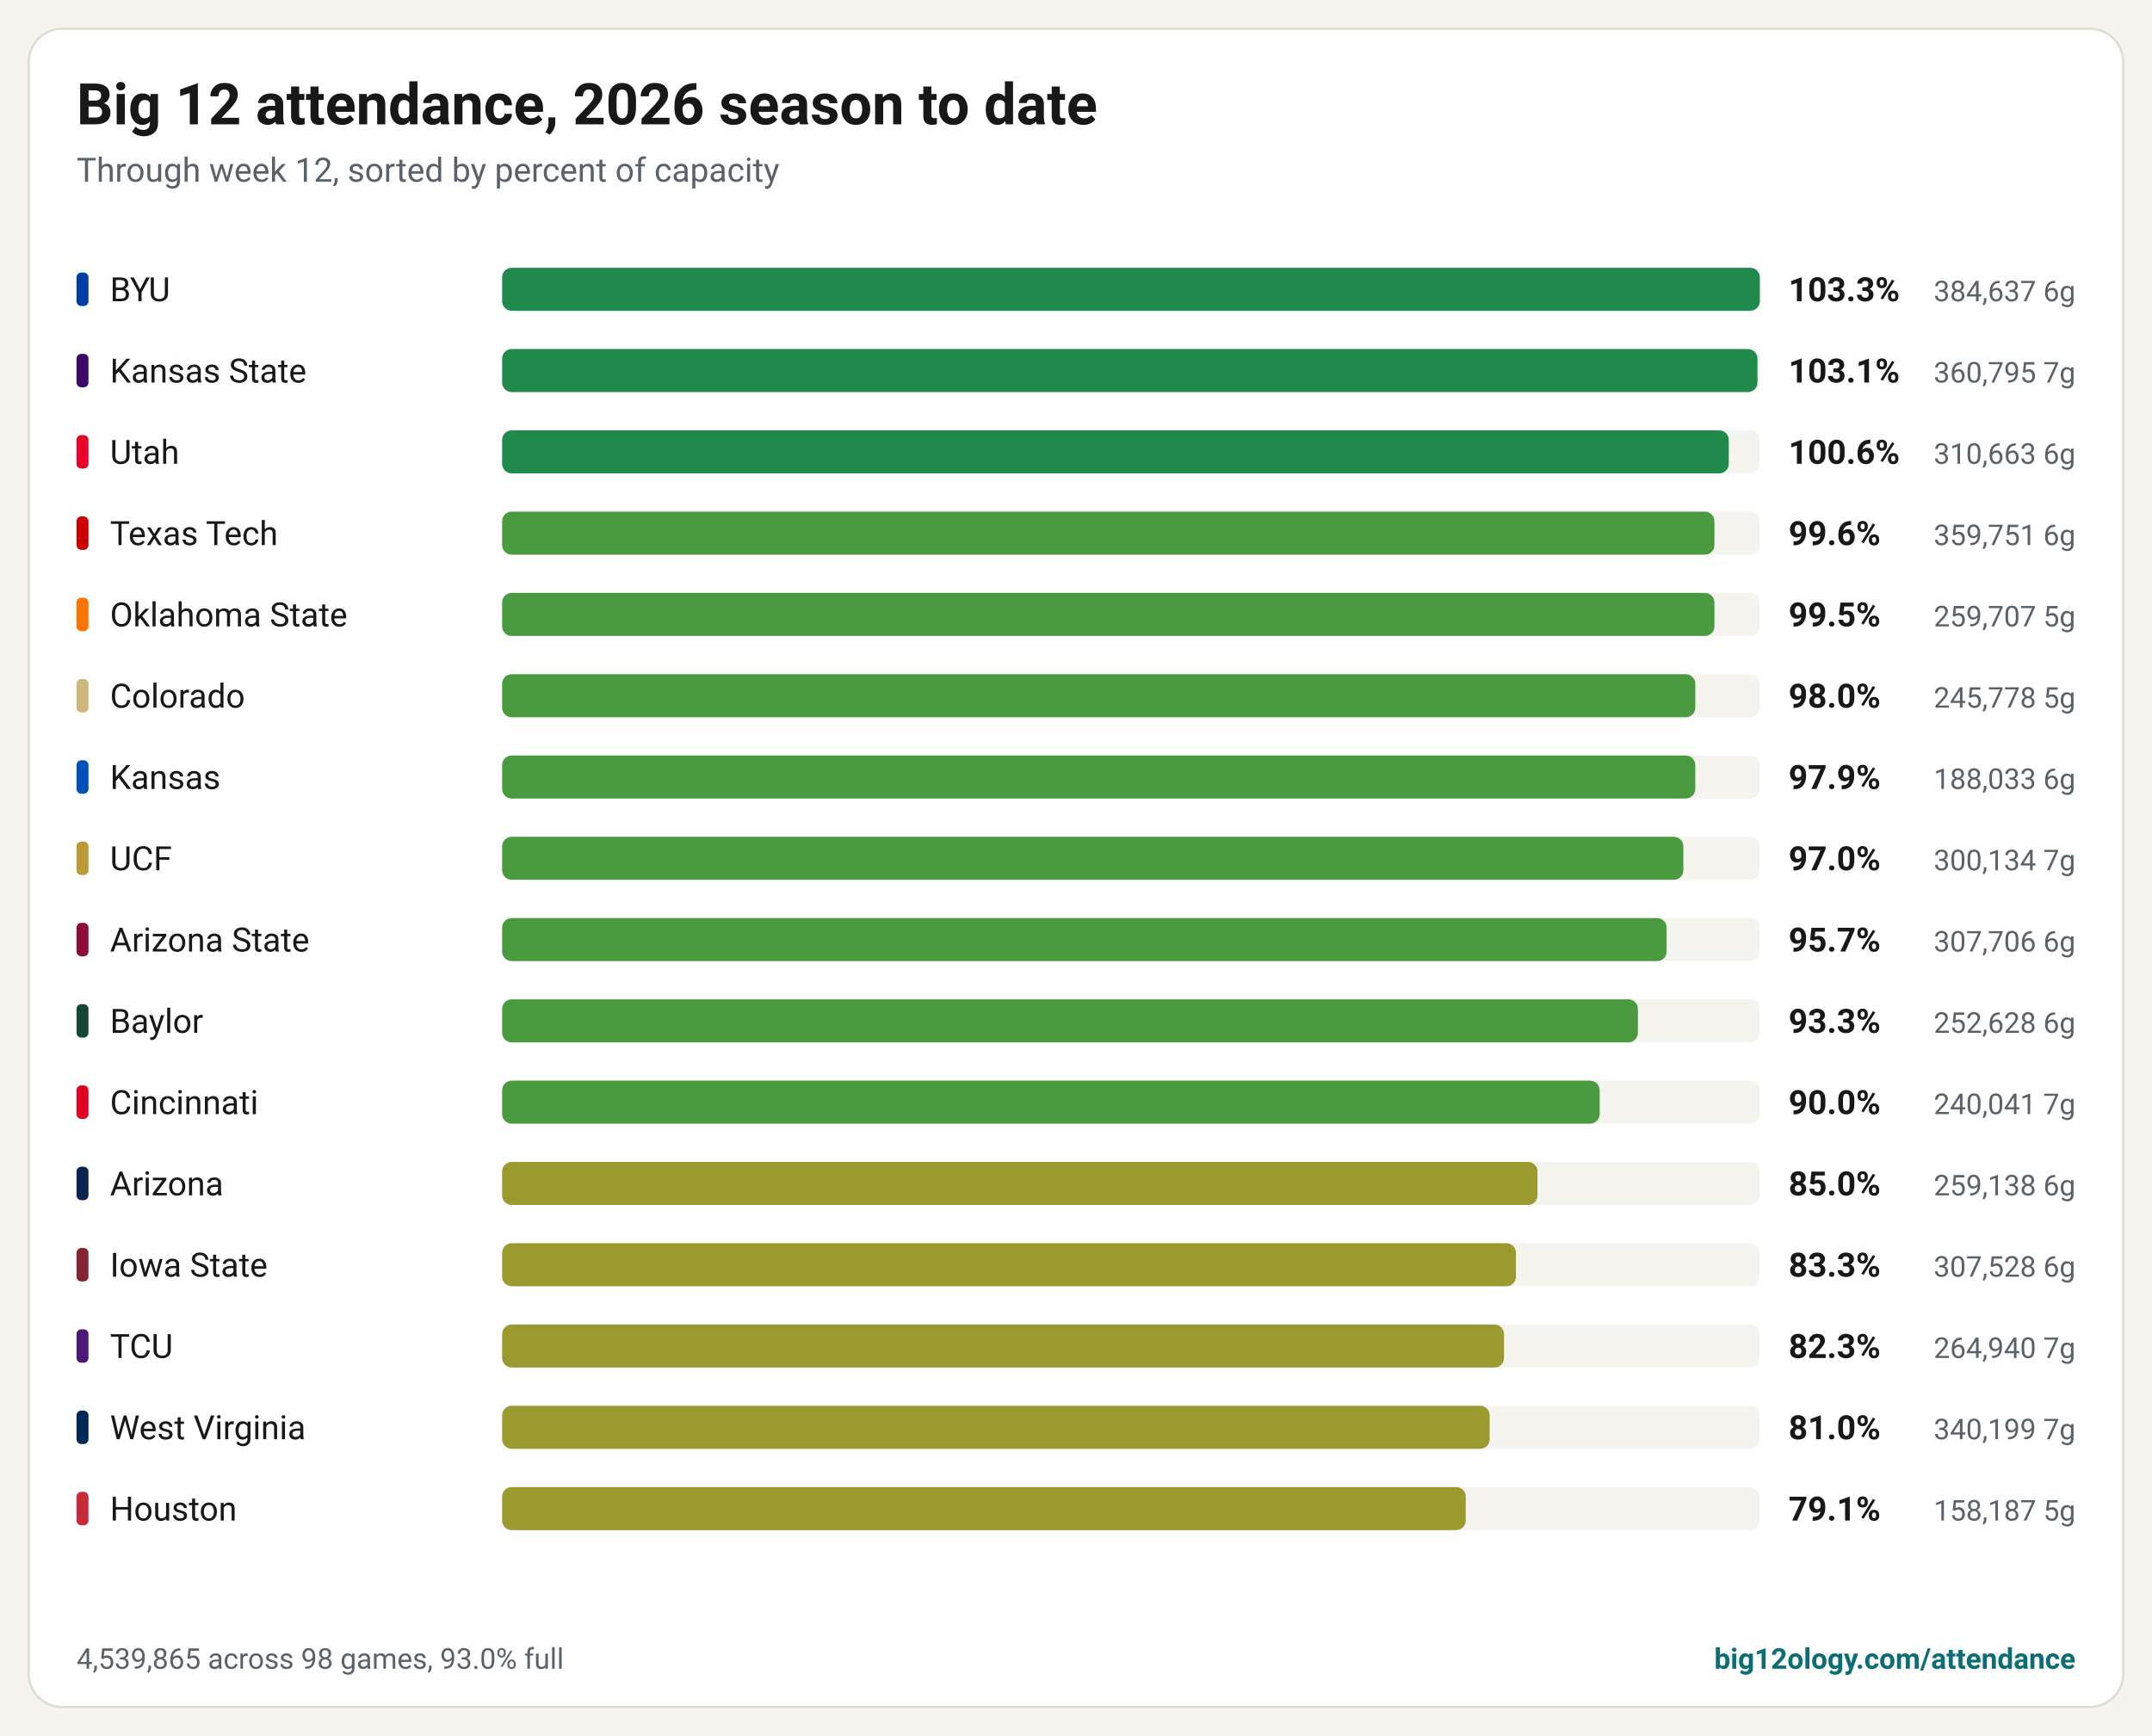
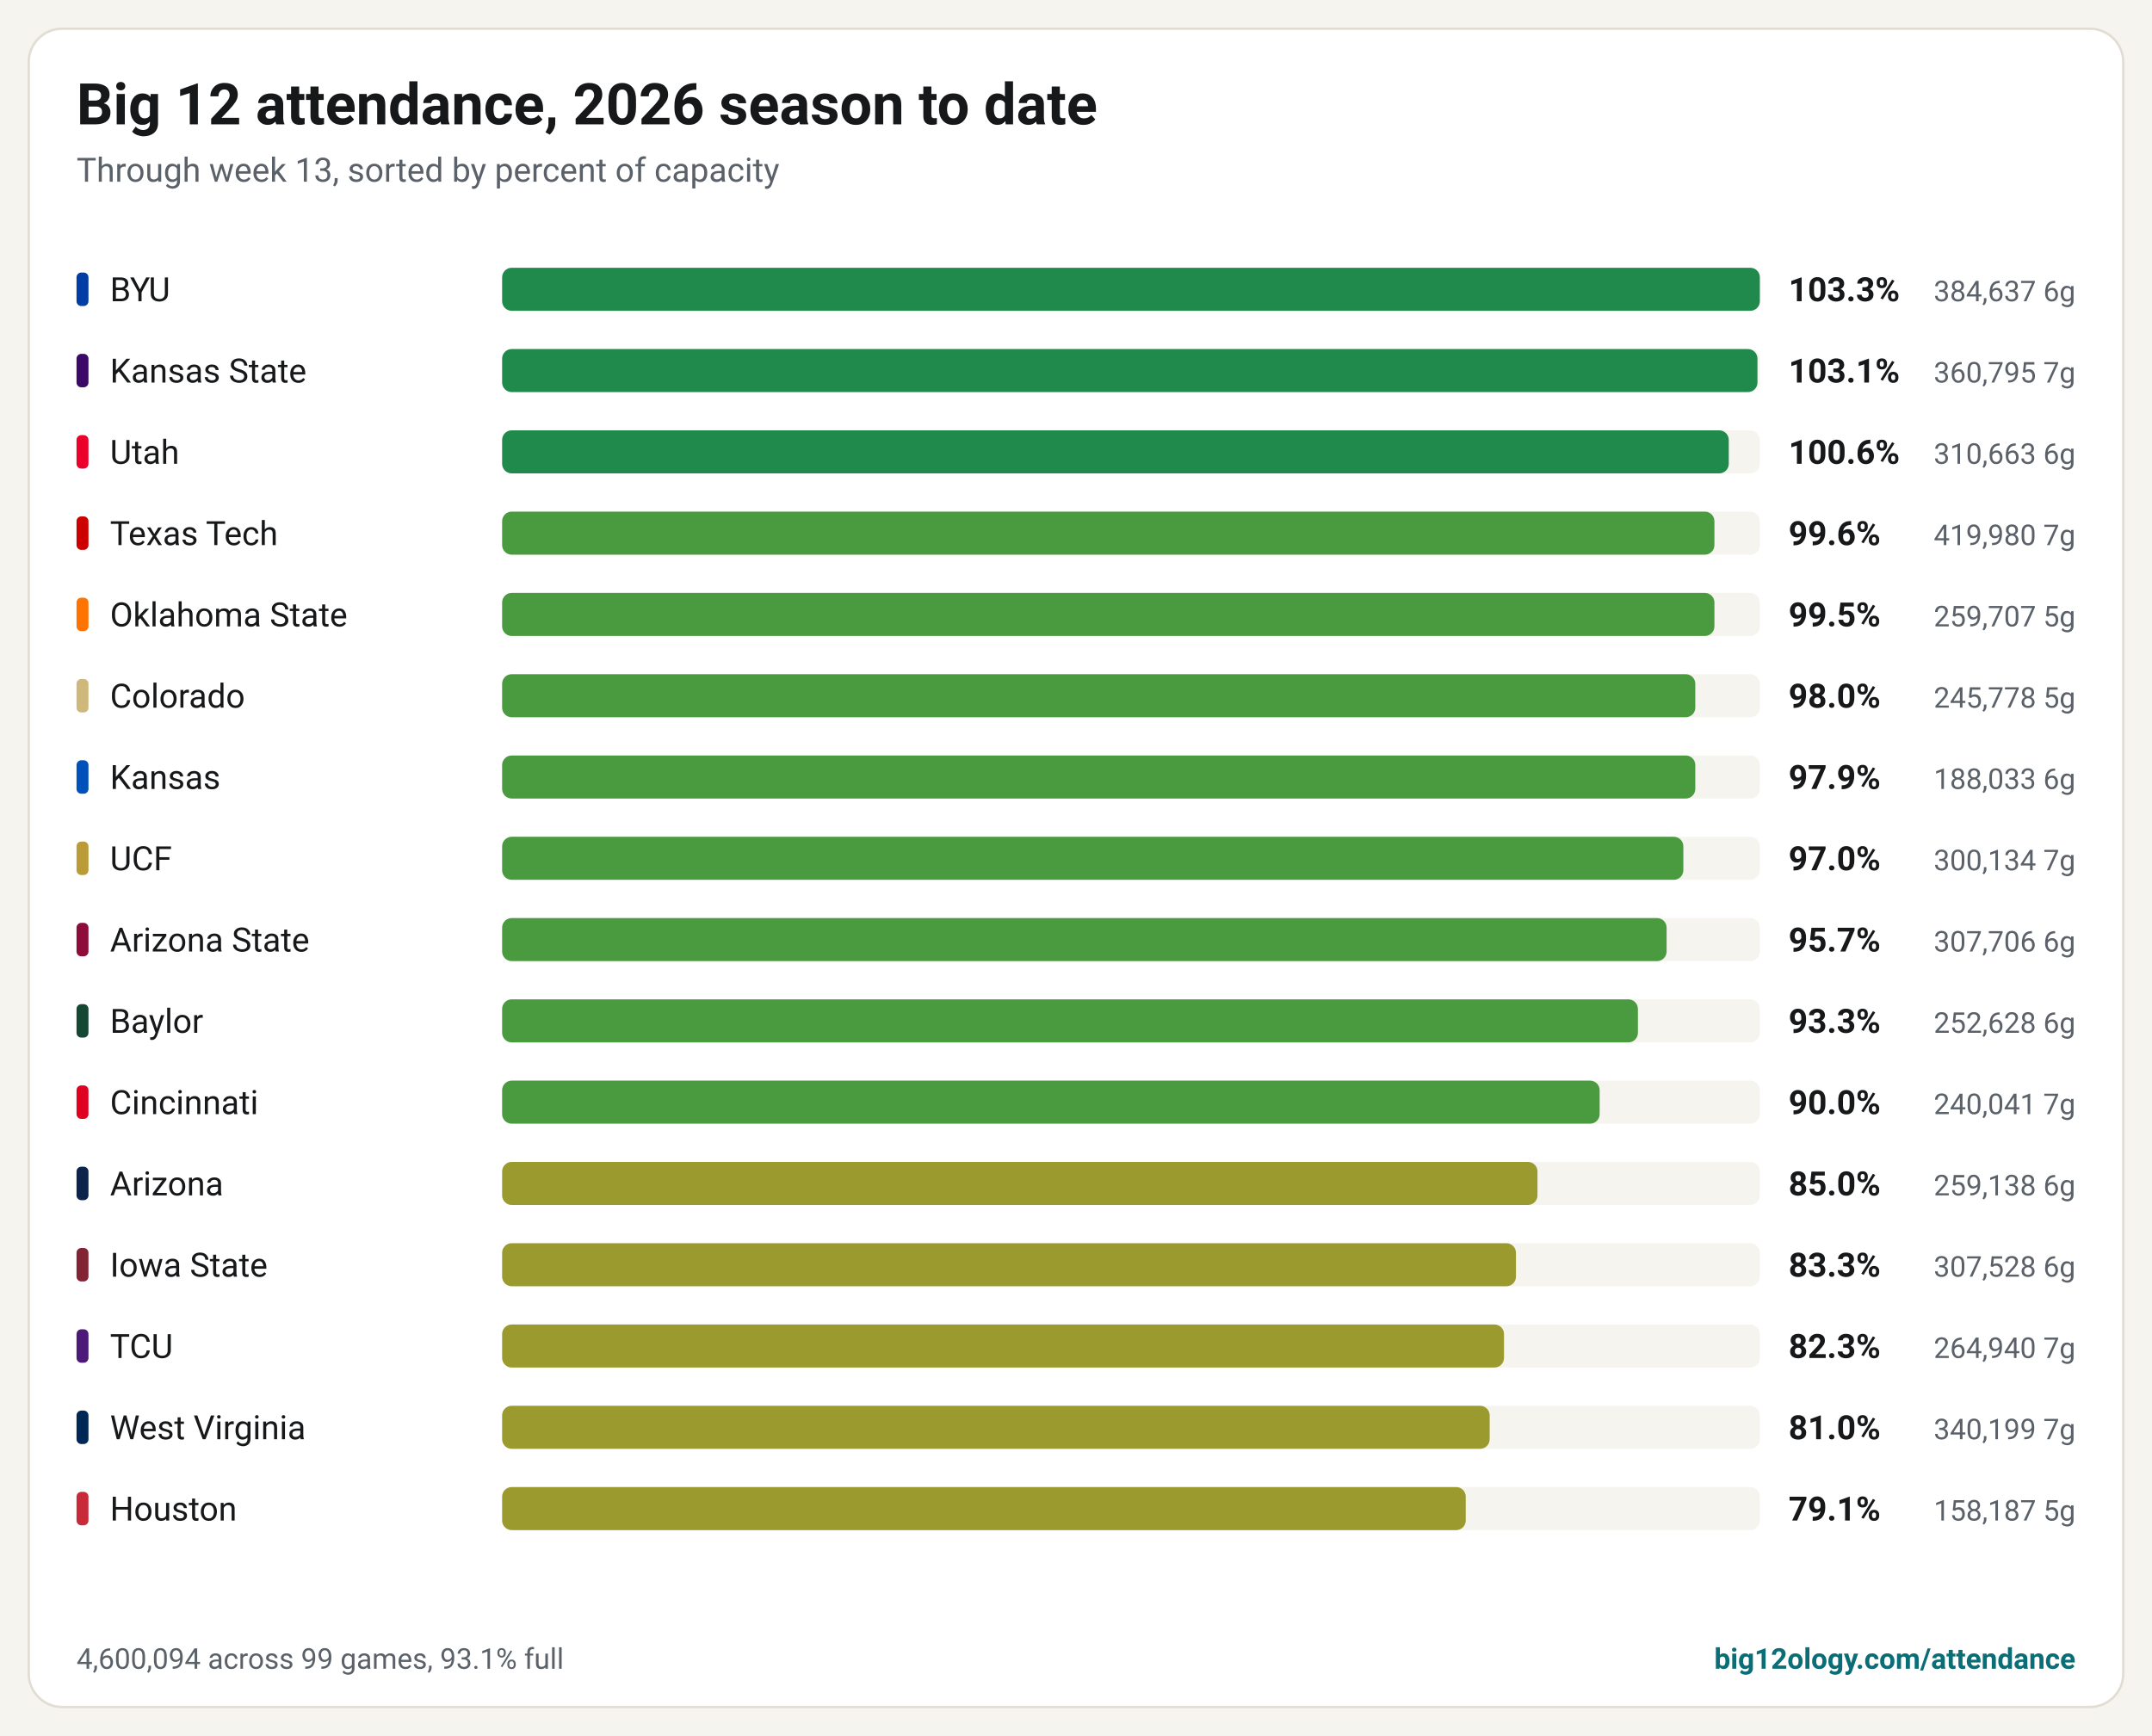
- <svg xmlns="http://www.w3.org/2000/svg" width="900" height="726" viewBox="0 0 900 726" role="img" aria-label="Big 12 attendance, 2026 season to date. Through week 12, sorted by percent of capacity">
+ <svg xmlns="http://www.w3.org/2000/svg" width="900" height="726" viewBox="0 0 900 726" role="img" aria-label="Big 12 attendance, 2026 season to date. Through week 13, sorted by percent of capacity">
  <rect width="900" height="726" fill="#f6f4ef" />
  <rect x="12" y="12" width="876" height="702" rx="14" fill="#ffffff" stroke="#e2ddd3" />
  <text x="32" y="52" font-family="-apple-system, BlinkMacSystemFont, 'Segoe UI', Roboto, Helvetica, Arial, sans-serif" font-size="24" font-weight="700" fill="#16181A">Big 12 attendance, 2026 season to date</text>
-   <text x="32" y="76" font-family="-apple-system, BlinkMacSystemFont, 'Segoe UI', Roboto, Helvetica, Arial, sans-serif" font-size="14" fill="#5b6169">Through week 12, sorted by percent of capacity</text>
+   <text x="32" y="76" font-family="-apple-system, BlinkMacSystemFont, 'Segoe UI', Roboto, Helvetica, Arial, sans-serif" font-size="14" fill="#5b6169">Through week 13, sorted by percent of capacity</text>
  <rect x="32" y="114" width="5" height="14" rx="2" fill="#003da5" />
  <text x="46" y="126" font-family="-apple-system, BlinkMacSystemFont, 'Segoe UI', Roboto, Helvetica, Arial, sans-serif" font-size="14" fill="#16181A">BYU</text>
  <rect x="210" y="112" width="526" height="18" rx="4" fill="#f6f4ef" />
  <rect x="210" y="112" width="526" height="18" rx="4" fill="#1f8a4c" />
  <text x="748" y="126" font-family="-apple-system, BlinkMacSystemFont, 'Segoe UI', Roboto, Helvetica, Arial, sans-serif" font-size="14" font-weight="700" fill="#16181A">103.3%</text>
  <text x="868" y="126" font-family="-apple-system, BlinkMacSystemFont, 'Segoe UI', Roboto, Helvetica, Arial, sans-serif" font-size="12" fill="#5b6169" text-anchor="end">384,637 6g</text>
  <rect x="32" y="148" width="5" height="14" rx="2" fill="#3c0969" />
  <text x="46" y="160" font-family="-apple-system, BlinkMacSystemFont, 'Segoe UI', Roboto, Helvetica, Arial, sans-serif" font-size="14" fill="#16181A">Kansas State</text>
  <rect x="210" y="146" width="526" height="18" rx="4" fill="#f6f4ef" />
  <rect x="210" y="146" width="525" height="18" rx="4" fill="#1f8a4c" />
  <text x="748" y="160" font-family="-apple-system, BlinkMacSystemFont, 'Segoe UI', Roboto, Helvetica, Arial, sans-serif" font-size="14" font-weight="700" fill="#16181A">103.1%</text>
  <text x="868" y="160" font-family="-apple-system, BlinkMacSystemFont, 'Segoe UI', Roboto, Helvetica, Arial, sans-serif" font-size="12" fill="#5b6169" text-anchor="end">360,795 7g</text>
  <rect x="32" y="182" width="5" height="14" rx="2" fill="#ea002a" />
  <text x="46" y="194" font-family="-apple-system, BlinkMacSystemFont, 'Segoe UI', Roboto, Helvetica, Arial, sans-serif" font-size="14" fill="#16181A">Utah</text>
  <rect x="210" y="180" width="526" height="18" rx="4" fill="#f6f4ef" />
  <rect x="210" y="180" width="513" height="18" rx="4" fill="#1f8a4c" />
  <text x="748" y="194" font-family="-apple-system, BlinkMacSystemFont, 'Segoe UI', Roboto, Helvetica, Arial, sans-serif" font-size="14" font-weight="700" fill="#16181A">100.6%</text>
  <text x="868" y="194" font-family="-apple-system, BlinkMacSystemFont, 'Segoe UI', Roboto, Helvetica, Arial, sans-serif" font-size="12" fill="#5b6169" text-anchor="end">310,663 6g</text>
  <rect x="32" y="216" width="5" height="14" rx="2" fill="#cc0000" />
  <text x="46" y="228" font-family="-apple-system, BlinkMacSystemFont, 'Segoe UI', Roboto, Helvetica, Arial, sans-serif" font-size="14" fill="#16181A">Texas Tech</text>
  <rect x="210" y="214" width="526" height="18" rx="4" fill="#f6f4ef" />
  <rect x="210" y="214" width="507" height="18" rx="4" fill="#4a9a3f" />
  <text x="748" y="228" font-family="-apple-system, BlinkMacSystemFont, 'Segoe UI', Roboto, Helvetica, Arial, sans-serif" font-size="14" font-weight="700" fill="#16181A">99.6%</text>
-   <text x="868" y="228" font-family="-apple-system, BlinkMacSystemFont, 'Segoe UI', Roboto, Helvetica, Arial, sans-serif" font-size="12" fill="#5b6169" text-anchor="end">359,751 6g</text>
+   <text x="868" y="228" font-family="-apple-system, BlinkMacSystemFont, 'Segoe UI', Roboto, Helvetica, Arial, sans-serif" font-size="12" fill="#5b6169" text-anchor="end">419,980 7g</text>
  <rect x="32" y="250" width="5" height="14" rx="2" fill="#ff7300" />
  <text x="46" y="262" font-family="-apple-system, BlinkMacSystemFont, 'Segoe UI', Roboto, Helvetica, Arial, sans-serif" font-size="14" fill="#16181A">Oklahoma State</text>
  <rect x="210" y="248" width="526" height="18" rx="4" fill="#f6f4ef" />
  <rect x="210" y="248" width="507" height="18" rx="4" fill="#4a9a3f" />
  <text x="748" y="262" font-family="-apple-system, BlinkMacSystemFont, 'Segoe UI', Roboto, Helvetica, Arial, sans-serif" font-size="14" font-weight="700" fill="#16181A">99.5%</text>
  <text x="868" y="262" font-family="-apple-system, BlinkMacSystemFont, 'Segoe UI', Roboto, Helvetica, Arial, sans-serif" font-size="12" fill="#5b6169" text-anchor="end">259,707 5g</text>
  <rect x="32" y="284" width="5" height="14" rx="2" fill="#cfb87c" />
  <text x="46" y="296" font-family="-apple-system, BlinkMacSystemFont, 'Segoe UI', Roboto, Helvetica, Arial, sans-serif" font-size="14" fill="#16181A">Colorado</text>
  <rect x="210" y="282" width="526" height="18" rx="4" fill="#f6f4ef" />
  <rect x="210" y="282" width="499" height="18" rx="4" fill="#4a9a3f" />
  <text x="748" y="296" font-family="-apple-system, BlinkMacSystemFont, 'Segoe UI', Roboto, Helvetica, Arial, sans-serif" font-size="14" font-weight="700" fill="#16181A">98.0%</text>
  <text x="868" y="296" font-family="-apple-system, BlinkMacSystemFont, 'Segoe UI', Roboto, Helvetica, Arial, sans-serif" font-size="12" fill="#5b6169" text-anchor="end">245,778 5g</text>
  <rect x="32" y="318" width="5" height="14" rx="2" fill="#0051ba" />
  <text x="46" y="330" font-family="-apple-system, BlinkMacSystemFont, 'Segoe UI', Roboto, Helvetica, Arial, sans-serif" font-size="14" fill="#16181A">Kansas</text>
  <rect x="210" y="316" width="526" height="18" rx="4" fill="#f6f4ef" />
  <rect x="210" y="316" width="499" height="18" rx="4" fill="#4a9a3f" />
  <text x="748" y="330" font-family="-apple-system, BlinkMacSystemFont, 'Segoe UI', Roboto, Helvetica, Arial, sans-serif" font-size="14" font-weight="700" fill="#16181A">97.9%</text>
  <text x="868" y="330" font-family="-apple-system, BlinkMacSystemFont, 'Segoe UI', Roboto, Helvetica, Arial, sans-serif" font-size="12" fill="#5b6169" text-anchor="end">188,033 6g</text>
  <rect x="32" y="352" width="5" height="14" rx="2" fill="#ba9b37" />
  <text x="46" y="364" font-family="-apple-system, BlinkMacSystemFont, 'Segoe UI', Roboto, Helvetica, Arial, sans-serif" font-size="14" fill="#16181A">UCF</text>
  <rect x="210" y="350" width="526" height="18" rx="4" fill="#f6f4ef" />
  <rect x="210" y="350" width="494" height="18" rx="4" fill="#4a9a3f" />
  <text x="748" y="364" font-family="-apple-system, BlinkMacSystemFont, 'Segoe UI', Roboto, Helvetica, Arial, sans-serif" font-size="14" font-weight="700" fill="#16181A">97.0%</text>
  <text x="868" y="364" font-family="-apple-system, BlinkMacSystemFont, 'Segoe UI', Roboto, Helvetica, Arial, sans-serif" font-size="12" fill="#5b6169" text-anchor="end">300,134 7g</text>
  <rect x="32" y="386" width="5" height="14" rx="2" fill="#8e0c3a" />
  <text x="46" y="398" font-family="-apple-system, BlinkMacSystemFont, 'Segoe UI', Roboto, Helvetica, Arial, sans-serif" font-size="14" fill="#16181A">Arizona State</text>
  <rect x="210" y="384" width="526" height="18" rx="4" fill="#f6f4ef" />
  <rect x="210" y="384" width="487" height="18" rx="4" fill="#4a9a3f" />
  <text x="748" y="398" font-family="-apple-system, BlinkMacSystemFont, 'Segoe UI', Roboto, Helvetica, Arial, sans-serif" font-size="14" font-weight="700" fill="#16181A">95.7%</text>
  <text x="868" y="398" font-family="-apple-system, BlinkMacSystemFont, 'Segoe UI', Roboto, Helvetica, Arial, sans-serif" font-size="12" fill="#5b6169" text-anchor="end">307,706 6g</text>
  <rect x="32" y="420" width="5" height="14" rx="2" fill="#154734" />
  <text x="46" y="432" font-family="-apple-system, BlinkMacSystemFont, 'Segoe UI', Roboto, Helvetica, Arial, sans-serif" font-size="14" fill="#16181A">Baylor</text>
  <rect x="210" y="418" width="526" height="18" rx="4" fill="#f6f4ef" />
  <rect x="210" y="418" width="475" height="18" rx="4" fill="#4a9a3f" />
  <text x="748" y="432" font-family="-apple-system, BlinkMacSystemFont, 'Segoe UI', Roboto, Helvetica, Arial, sans-serif" font-size="14" font-weight="700" fill="#16181A">93.3%</text>
  <text x="868" y="432" font-family="-apple-system, BlinkMacSystemFont, 'Segoe UI', Roboto, Helvetica, Arial, sans-serif" font-size="12" fill="#5b6169" text-anchor="end">252,628 6g</text>
  <rect x="32" y="454" width="5" height="14" rx="2" fill="#e00122" />
  <text x="46" y="466" font-family="-apple-system, BlinkMacSystemFont, 'Segoe UI', Roboto, Helvetica, Arial, sans-serif" font-size="14" fill="#16181A">Cincinnati</text>
  <rect x="210" y="452" width="526" height="18" rx="4" fill="#f6f4ef" />
  <rect x="210" y="452" width="459" height="18" rx="4" fill="#4a9a3f" />
  <text x="748" y="466" font-family="-apple-system, BlinkMacSystemFont, 'Segoe UI', Roboto, Helvetica, Arial, sans-serif" font-size="14" font-weight="700" fill="#16181A">90.0%</text>
  <text x="868" y="466" font-family="-apple-system, BlinkMacSystemFont, 'Segoe UI', Roboto, Helvetica, Arial, sans-serif" font-size="12" fill="#5b6169" text-anchor="end">240,041 7g</text>
  <rect x="32" y="488" width="5" height="14" rx="2" fill="#0c234b" />
  <text x="46" y="500" font-family="-apple-system, BlinkMacSystemFont, 'Segoe UI', Roboto, Helvetica, Arial, sans-serif" font-size="14" fill="#16181A">Arizona</text>
  <rect x="210" y="486" width="526" height="18" rx="4" fill="#f6f4ef" />
  <rect x="210" y="486" width="433" height="18" rx="4" fill="#9a9a2f" />
  <text x="748" y="500" font-family="-apple-system, BlinkMacSystemFont, 'Segoe UI', Roboto, Helvetica, Arial, sans-serif" font-size="14" font-weight="700" fill="#16181A">85.0%</text>
  <text x="868" y="500" font-family="-apple-system, BlinkMacSystemFont, 'Segoe UI', Roboto, Helvetica, Arial, sans-serif" font-size="12" fill="#5b6169" text-anchor="end">259,138 6g</text>
  <rect x="32" y="522" width="5" height="14" rx="2" fill="#822433" />
  <text x="46" y="534" font-family="-apple-system, BlinkMacSystemFont, 'Segoe UI', Roboto, Helvetica, Arial, sans-serif" font-size="14" fill="#16181A">Iowa State</text>
  <rect x="210" y="520" width="526" height="18" rx="4" fill="#f6f4ef" />
  <rect x="210" y="520" width="424" height="18" rx="4" fill="#9a9a2f" />
  <text x="748" y="534" font-family="-apple-system, BlinkMacSystemFont, 'Segoe UI', Roboto, Helvetica, Arial, sans-serif" font-size="14" font-weight="700" fill="#16181A">83.3%</text>
  <text x="868" y="534" font-family="-apple-system, BlinkMacSystemFont, 'Segoe UI', Roboto, Helvetica, Arial, sans-serif" font-size="12" fill="#5b6169" text-anchor="end">307,528 6g</text>
  <rect x="32" y="556" width="5" height="14" rx="2" fill="#4d1979" />
  <text x="46" y="568" font-family="-apple-system, BlinkMacSystemFont, 'Segoe UI', Roboto, Helvetica, Arial, sans-serif" font-size="14" fill="#16181A">TCU</text>
  <rect x="210" y="554" width="526" height="18" rx="4" fill="#f6f4ef" />
  <rect x="210" y="554" width="419" height="18" rx="4" fill="#9a9a2f" />
  <text x="748" y="568" font-family="-apple-system, BlinkMacSystemFont, 'Segoe UI', Roboto, Helvetica, Arial, sans-serif" font-size="14" font-weight="700" fill="#16181A">82.3%</text>
  <text x="868" y="568" font-family="-apple-system, BlinkMacSystemFont, 'Segoe UI', Roboto, Helvetica, Arial, sans-serif" font-size="12" fill="#5b6169" text-anchor="end">264,940 7g</text>
  <rect x="32" y="590" width="5" height="14" rx="2" fill="#002855" />
  <text x="46" y="602" font-family="-apple-system, BlinkMacSystemFont, 'Segoe UI', Roboto, Helvetica, Arial, sans-serif" font-size="14" fill="#16181A">West Virginia</text>
  <rect x="210" y="588" width="526" height="18" rx="4" fill="#f6f4ef" />
  <rect x="210" y="588" width="413" height="18" rx="4" fill="#9a9a2f" />
  <text x="748" y="602" font-family="-apple-system, BlinkMacSystemFont, 'Segoe UI', Roboto, Helvetica, Arial, sans-serif" font-size="14" font-weight="700" fill="#16181A">81.0%</text>
  <text x="868" y="602" font-family="-apple-system, BlinkMacSystemFont, 'Segoe UI', Roboto, Helvetica, Arial, sans-serif" font-size="12" fill="#5b6169" text-anchor="end">340,199 7g</text>
  <rect x="32" y="624" width="5" height="14" rx="2" fill="#c92a39" />
  <text x="46" y="636" font-family="-apple-system, BlinkMacSystemFont, 'Segoe UI', Roboto, Helvetica, Arial, sans-serif" font-size="14" fill="#16181A">Houston</text>
  <rect x="210" y="622" width="526" height="18" rx="4" fill="#f6f4ef" />
  <rect x="210" y="622" width="403" height="18" rx="4" fill="#9a9a2f" />
  <text x="748" y="636" font-family="-apple-system, BlinkMacSystemFont, 'Segoe UI', Roboto, Helvetica, Arial, sans-serif" font-size="14" font-weight="700" fill="#16181A">79.1%</text>
  <text x="868" y="636" font-family="-apple-system, BlinkMacSystemFont, 'Segoe UI', Roboto, Helvetica, Arial, sans-serif" font-size="12" fill="#5b6169" text-anchor="end">158,187 5g</text>
-   <text x="32" y="698" font-family="-apple-system, BlinkMacSystemFont, 'Segoe UI', Roboto, Helvetica, Arial, sans-serif" font-size="12" fill="#5b6169">4,539,865 across 98 games, 93.0% full</text>
+   <text x="32" y="698" font-family="-apple-system, BlinkMacSystemFont, 'Segoe UI', Roboto, Helvetica, Arial, sans-serif" font-size="12" fill="#5b6169">4,600,094 across 99 games, 93.1% full</text>
  <text x="868" y="698" font-family="-apple-system, BlinkMacSystemFont, 'Segoe UI', Roboto, Helvetica, Arial, sans-serif" font-size="12" fill="#0B6E77" text-anchor="end" font-weight="600">big12ology.com/attendance</text>
</svg>
